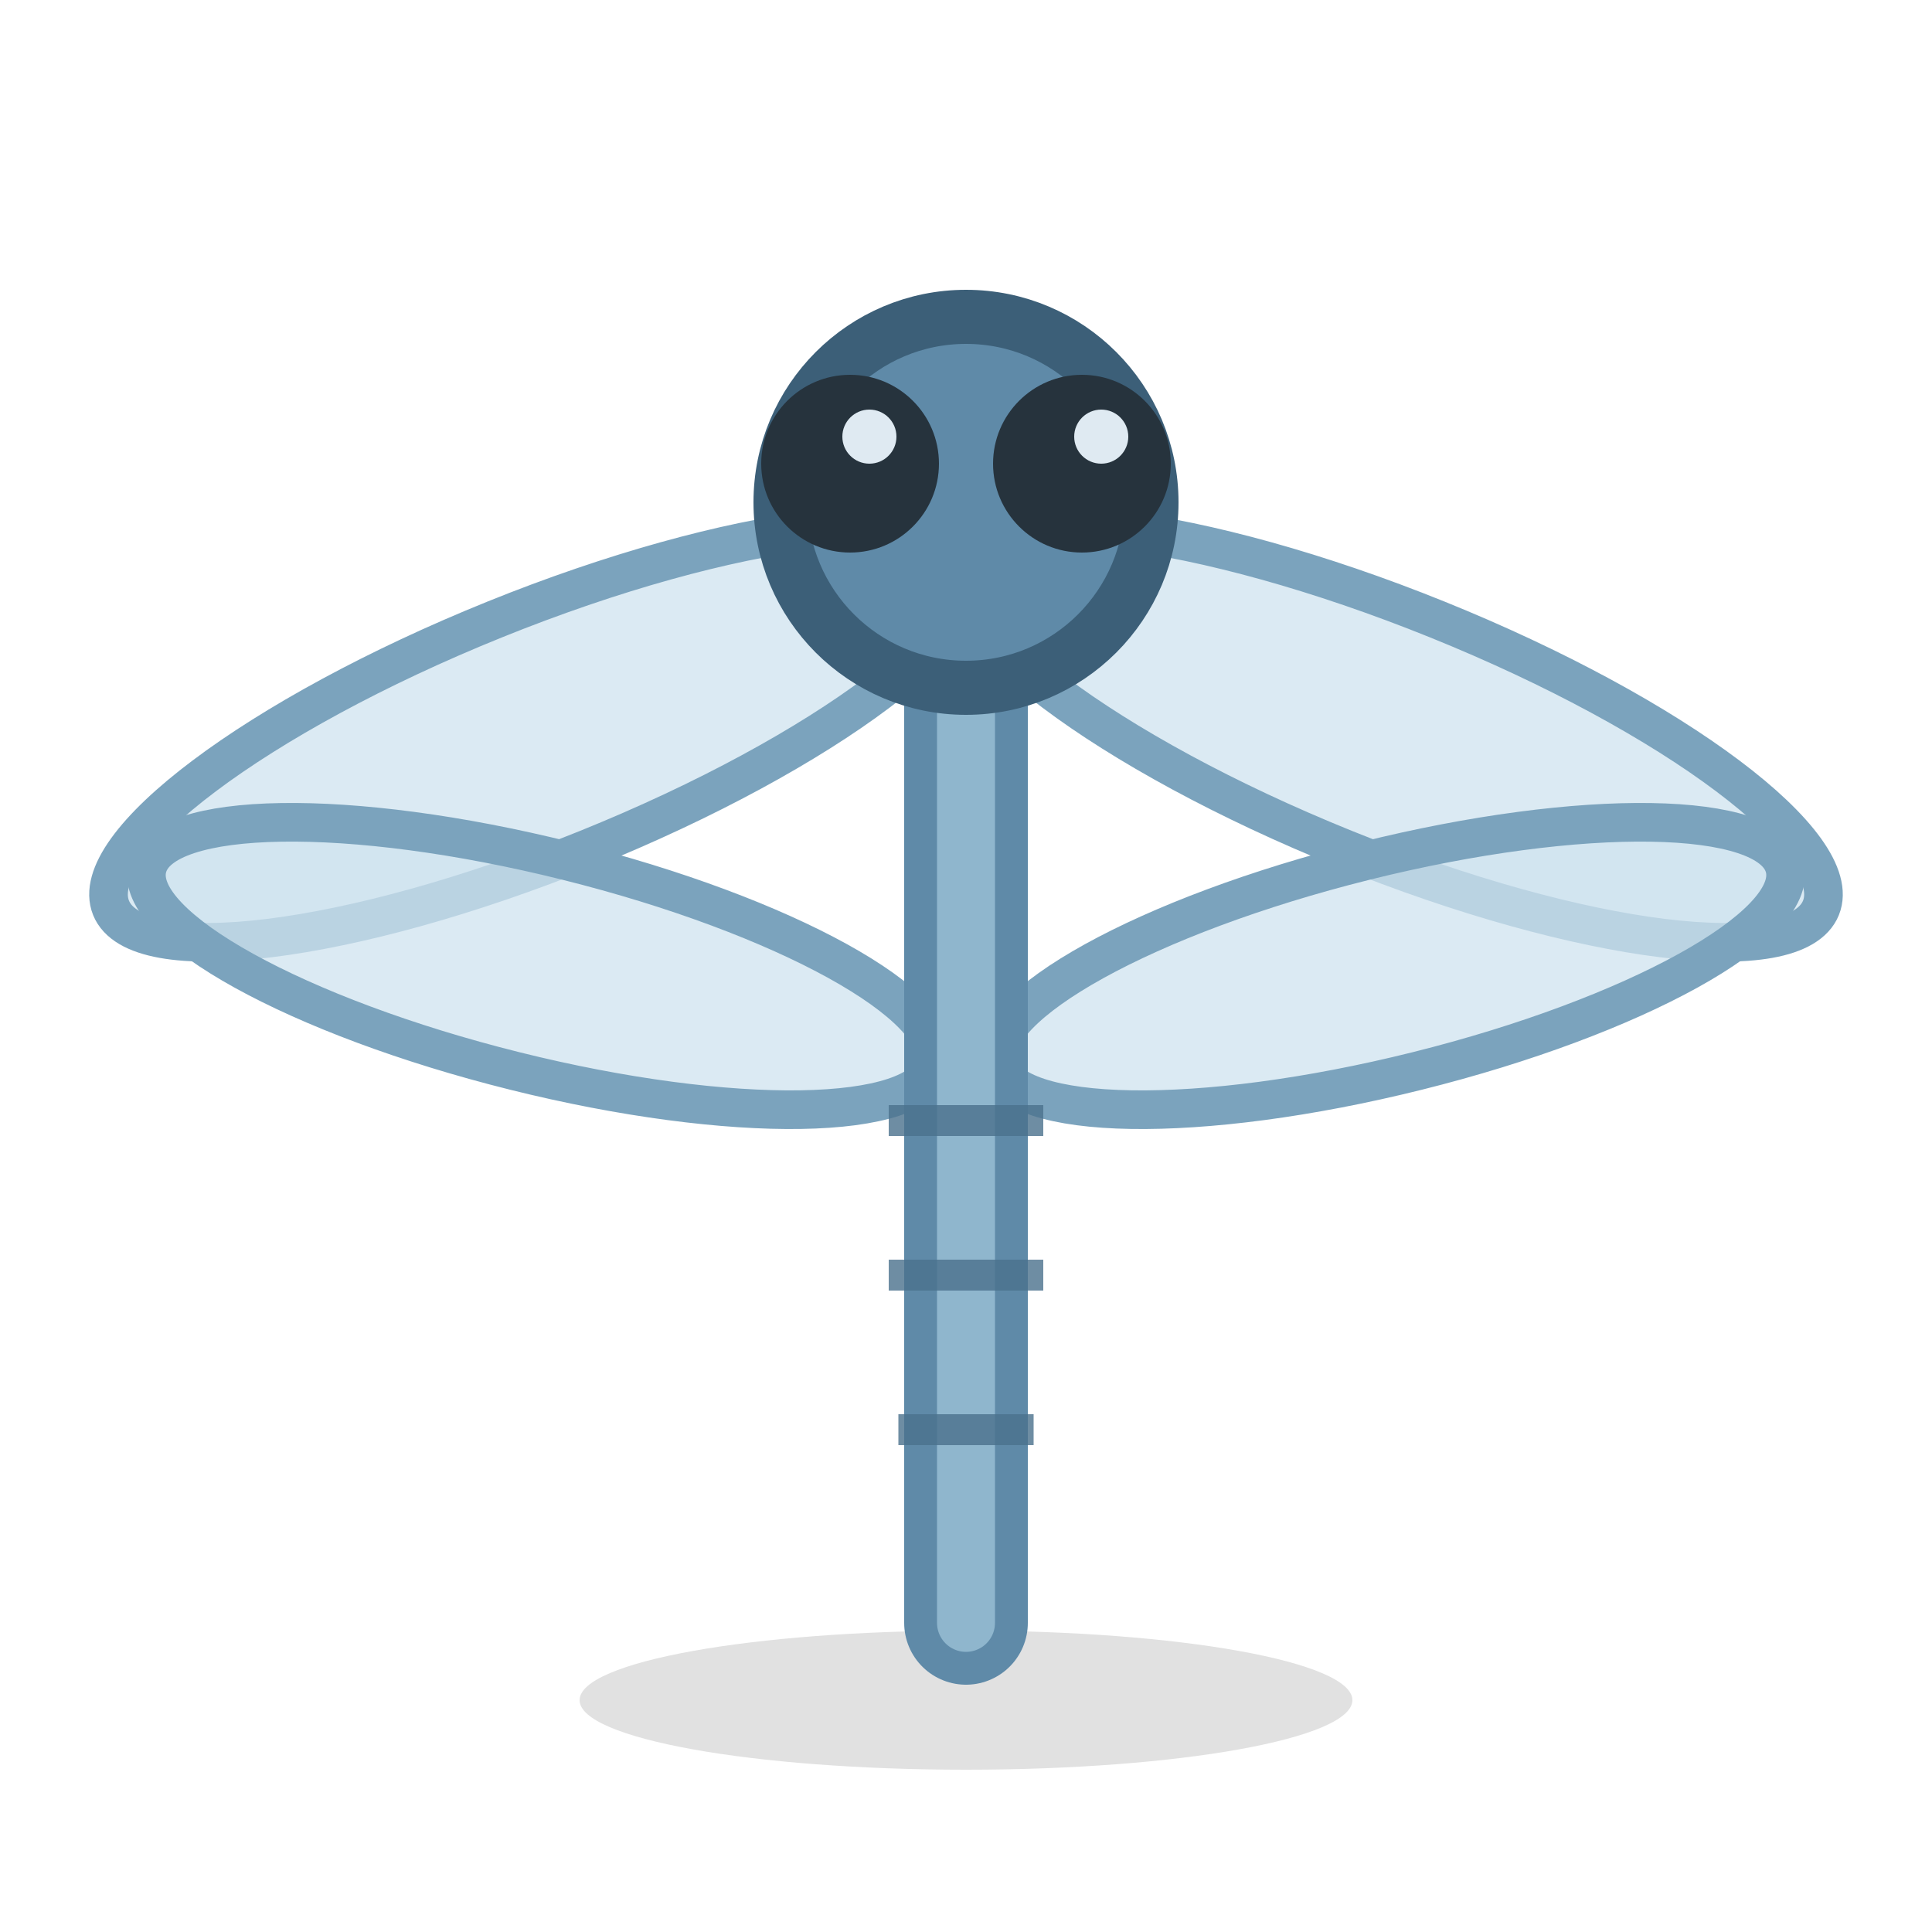
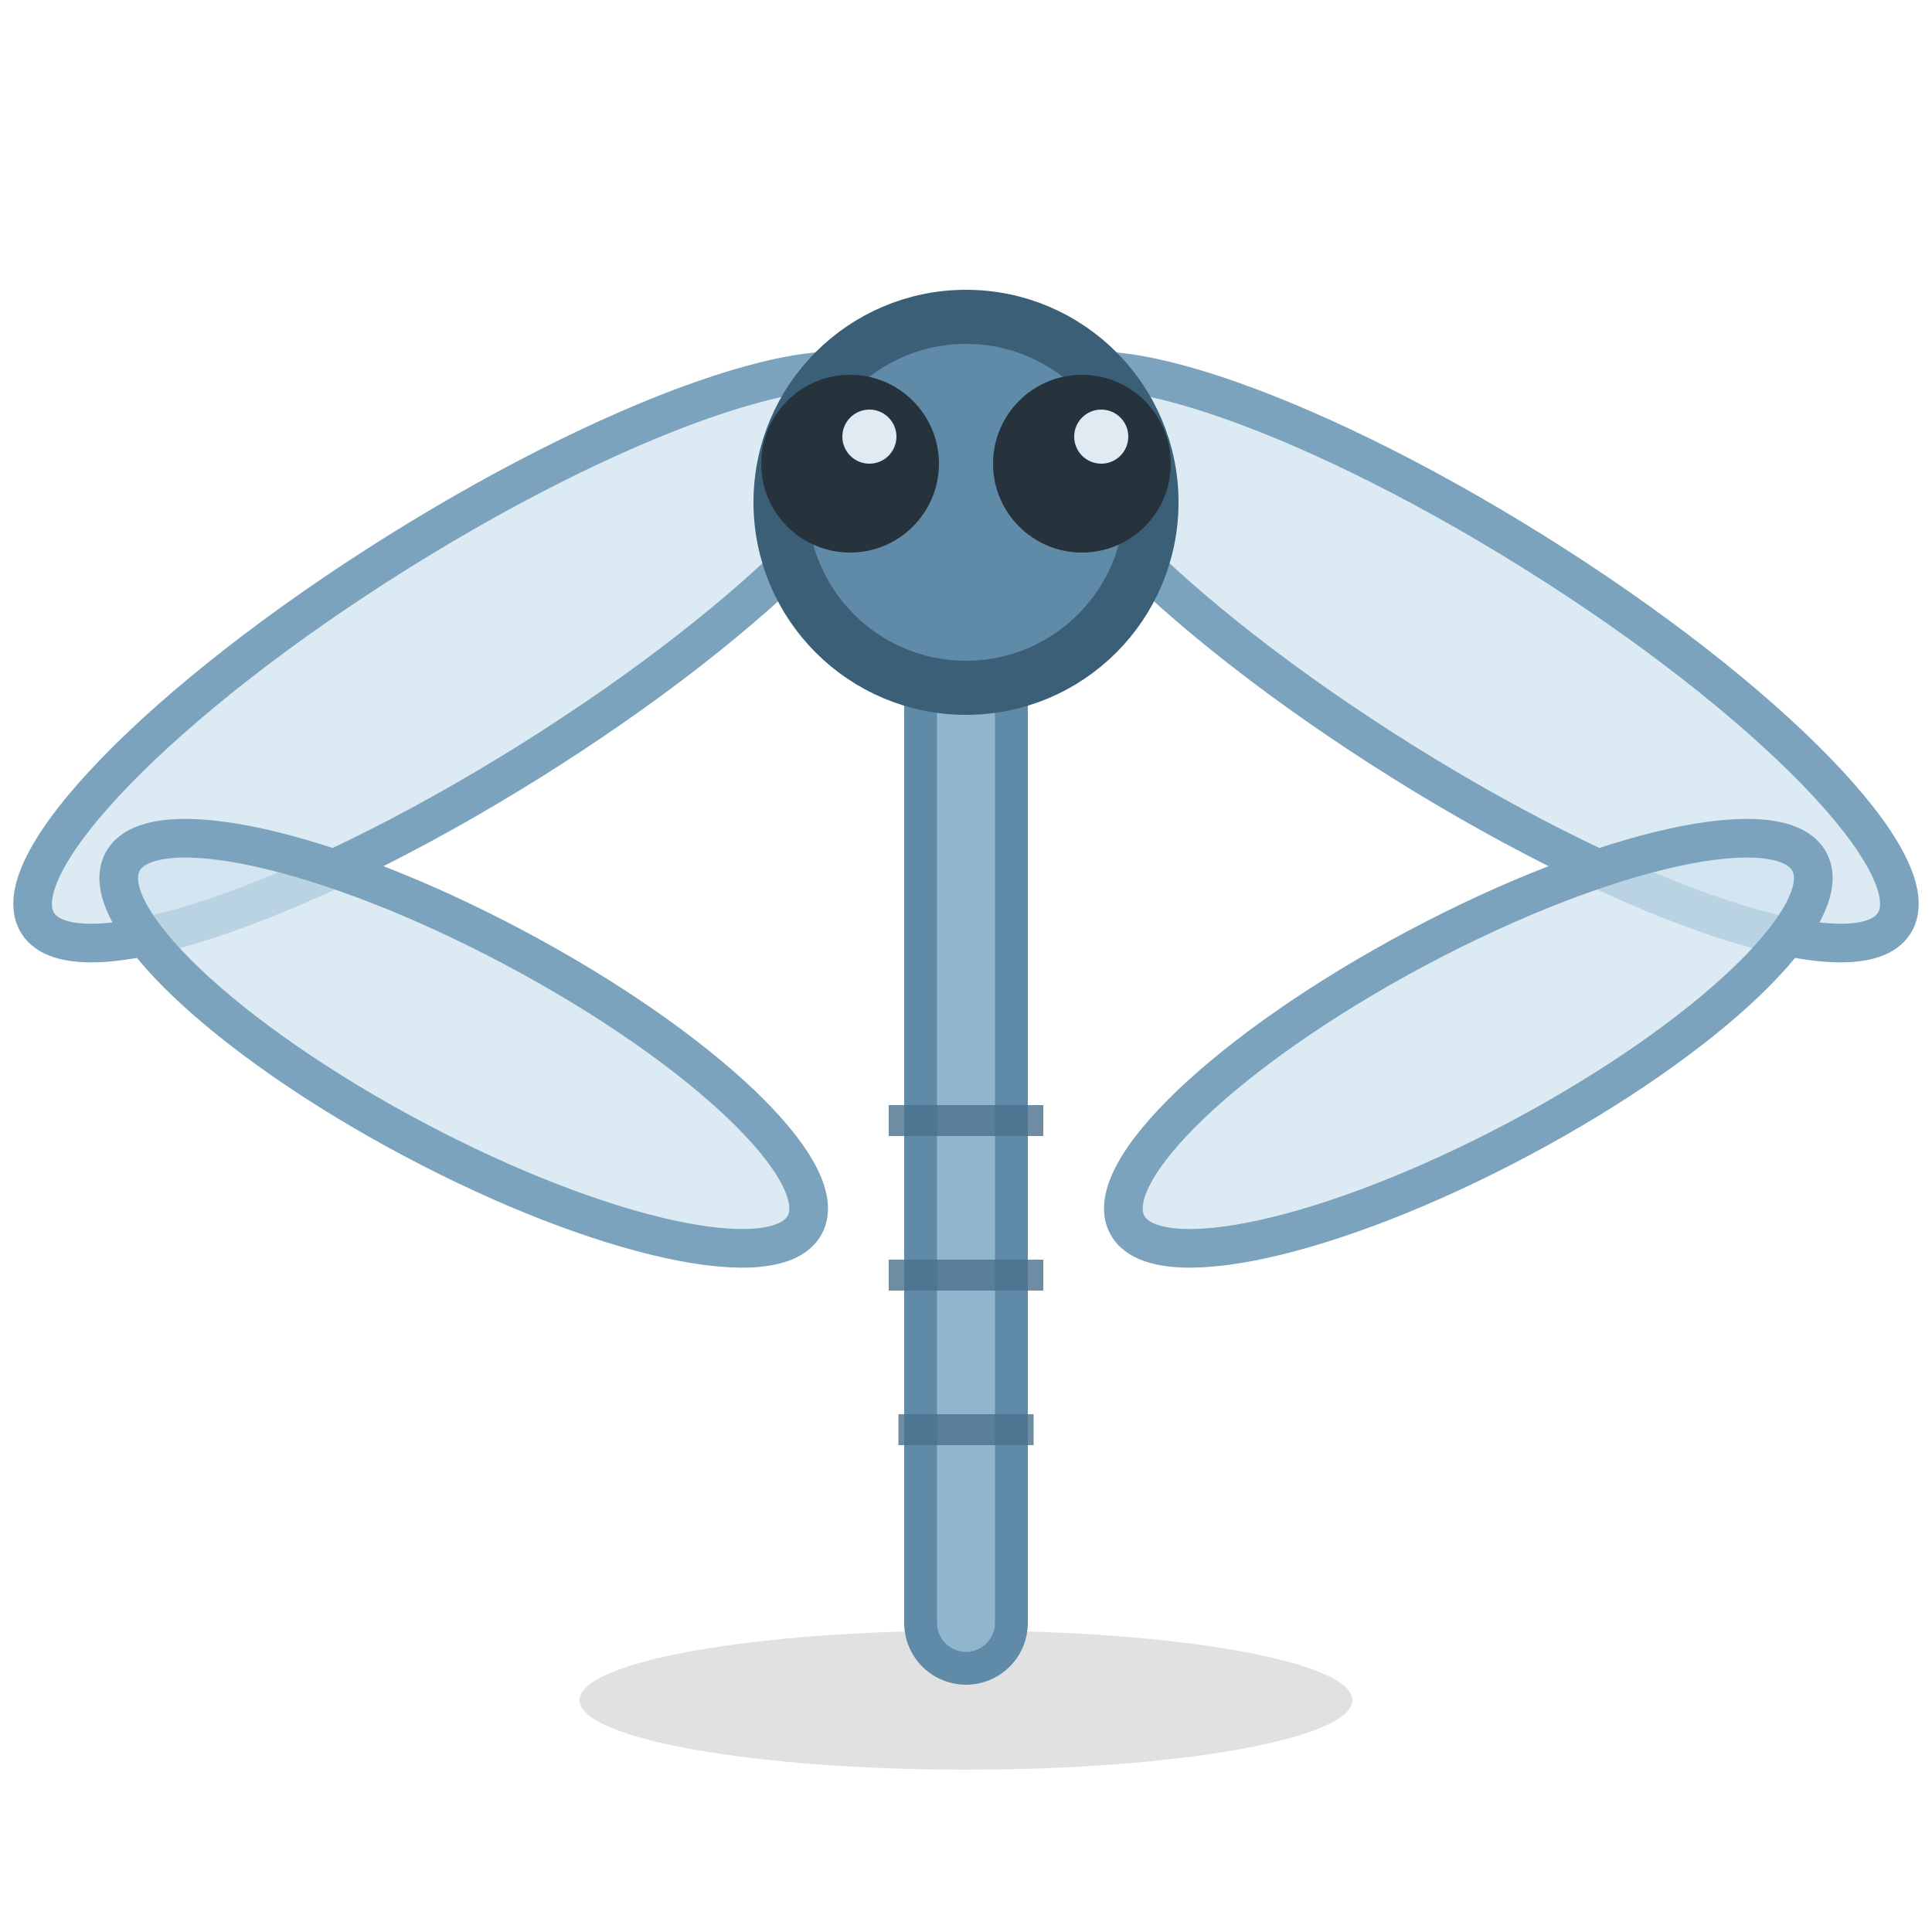
<svg xmlns="http://www.w3.org/2000/svg" viewBox="0 0 100 100">
  <ellipse cx="50" cy="88" rx="20" ry="3.6" fill="#000" opacity="0.12" />
  <g fill="#cfe3ef" fill-opacity="0.75" stroke="#7ba3bd" stroke-width="2">
-     <ellipse cx="28" cy="38" rx="24" ry="6.4" transform="rotate(-22 28 38)" />
-     <ellipse cx="72" cy="38" rx="24" ry="6.4" transform="rotate(22 72 38)" />
-     <ellipse cx="28" cy="50" rx="21" ry="5.6" transform="rotate(14 28 50)" />
-     <ellipse cx="72" cy="50" rx="21" ry="5.6" transform="rotate(-14 72 50)" />
+     <ellipse cx="24" cy="34" rx="26" ry="6.4" transform="rotate(-32 24 34)" />
+     <ellipse cx="76" cy="34" rx="26" ry="6.4" transform="rotate(32 76 34)" />
+     <ellipse cx="24" cy="54" rx="20" ry="5.6" transform="rotate(28 24 54)" />
+     <ellipse cx="76" cy="54" rx="20" ry="5.6" transform="rotate(-28 76 54)" />
  </g>
  <path d="M50 34 L50 84" stroke="#5f8aa8" stroke-width="6.4" stroke-linecap="round" />
  <path d="M50 34 L50 84" stroke="#8fb6cd" stroke-width="3" stroke-linecap="round" />
  <g stroke="#4a708c" stroke-width="1.6" opacity="0.8">
    <path d="M46 58 L54 58 M46 66 L54 66 M46.5 74 L53.5 74" />
  </g>
  <circle cx="50" cy="26" r="9.6" fill="#5f8aa8" stroke="#3c5f78" stroke-width="2.8" />
  <circle cx="44" cy="24" r="4.6" fill="#26333d" />
  <circle cx="56" cy="24" r="4.6" fill="#26333d" />
  <circle cx="45" cy="22.6" r="1.4" fill="#dfeaf2" />
  <circle cx="57" cy="22.6" r="1.4" fill="#dfeaf2" />
</svg>
